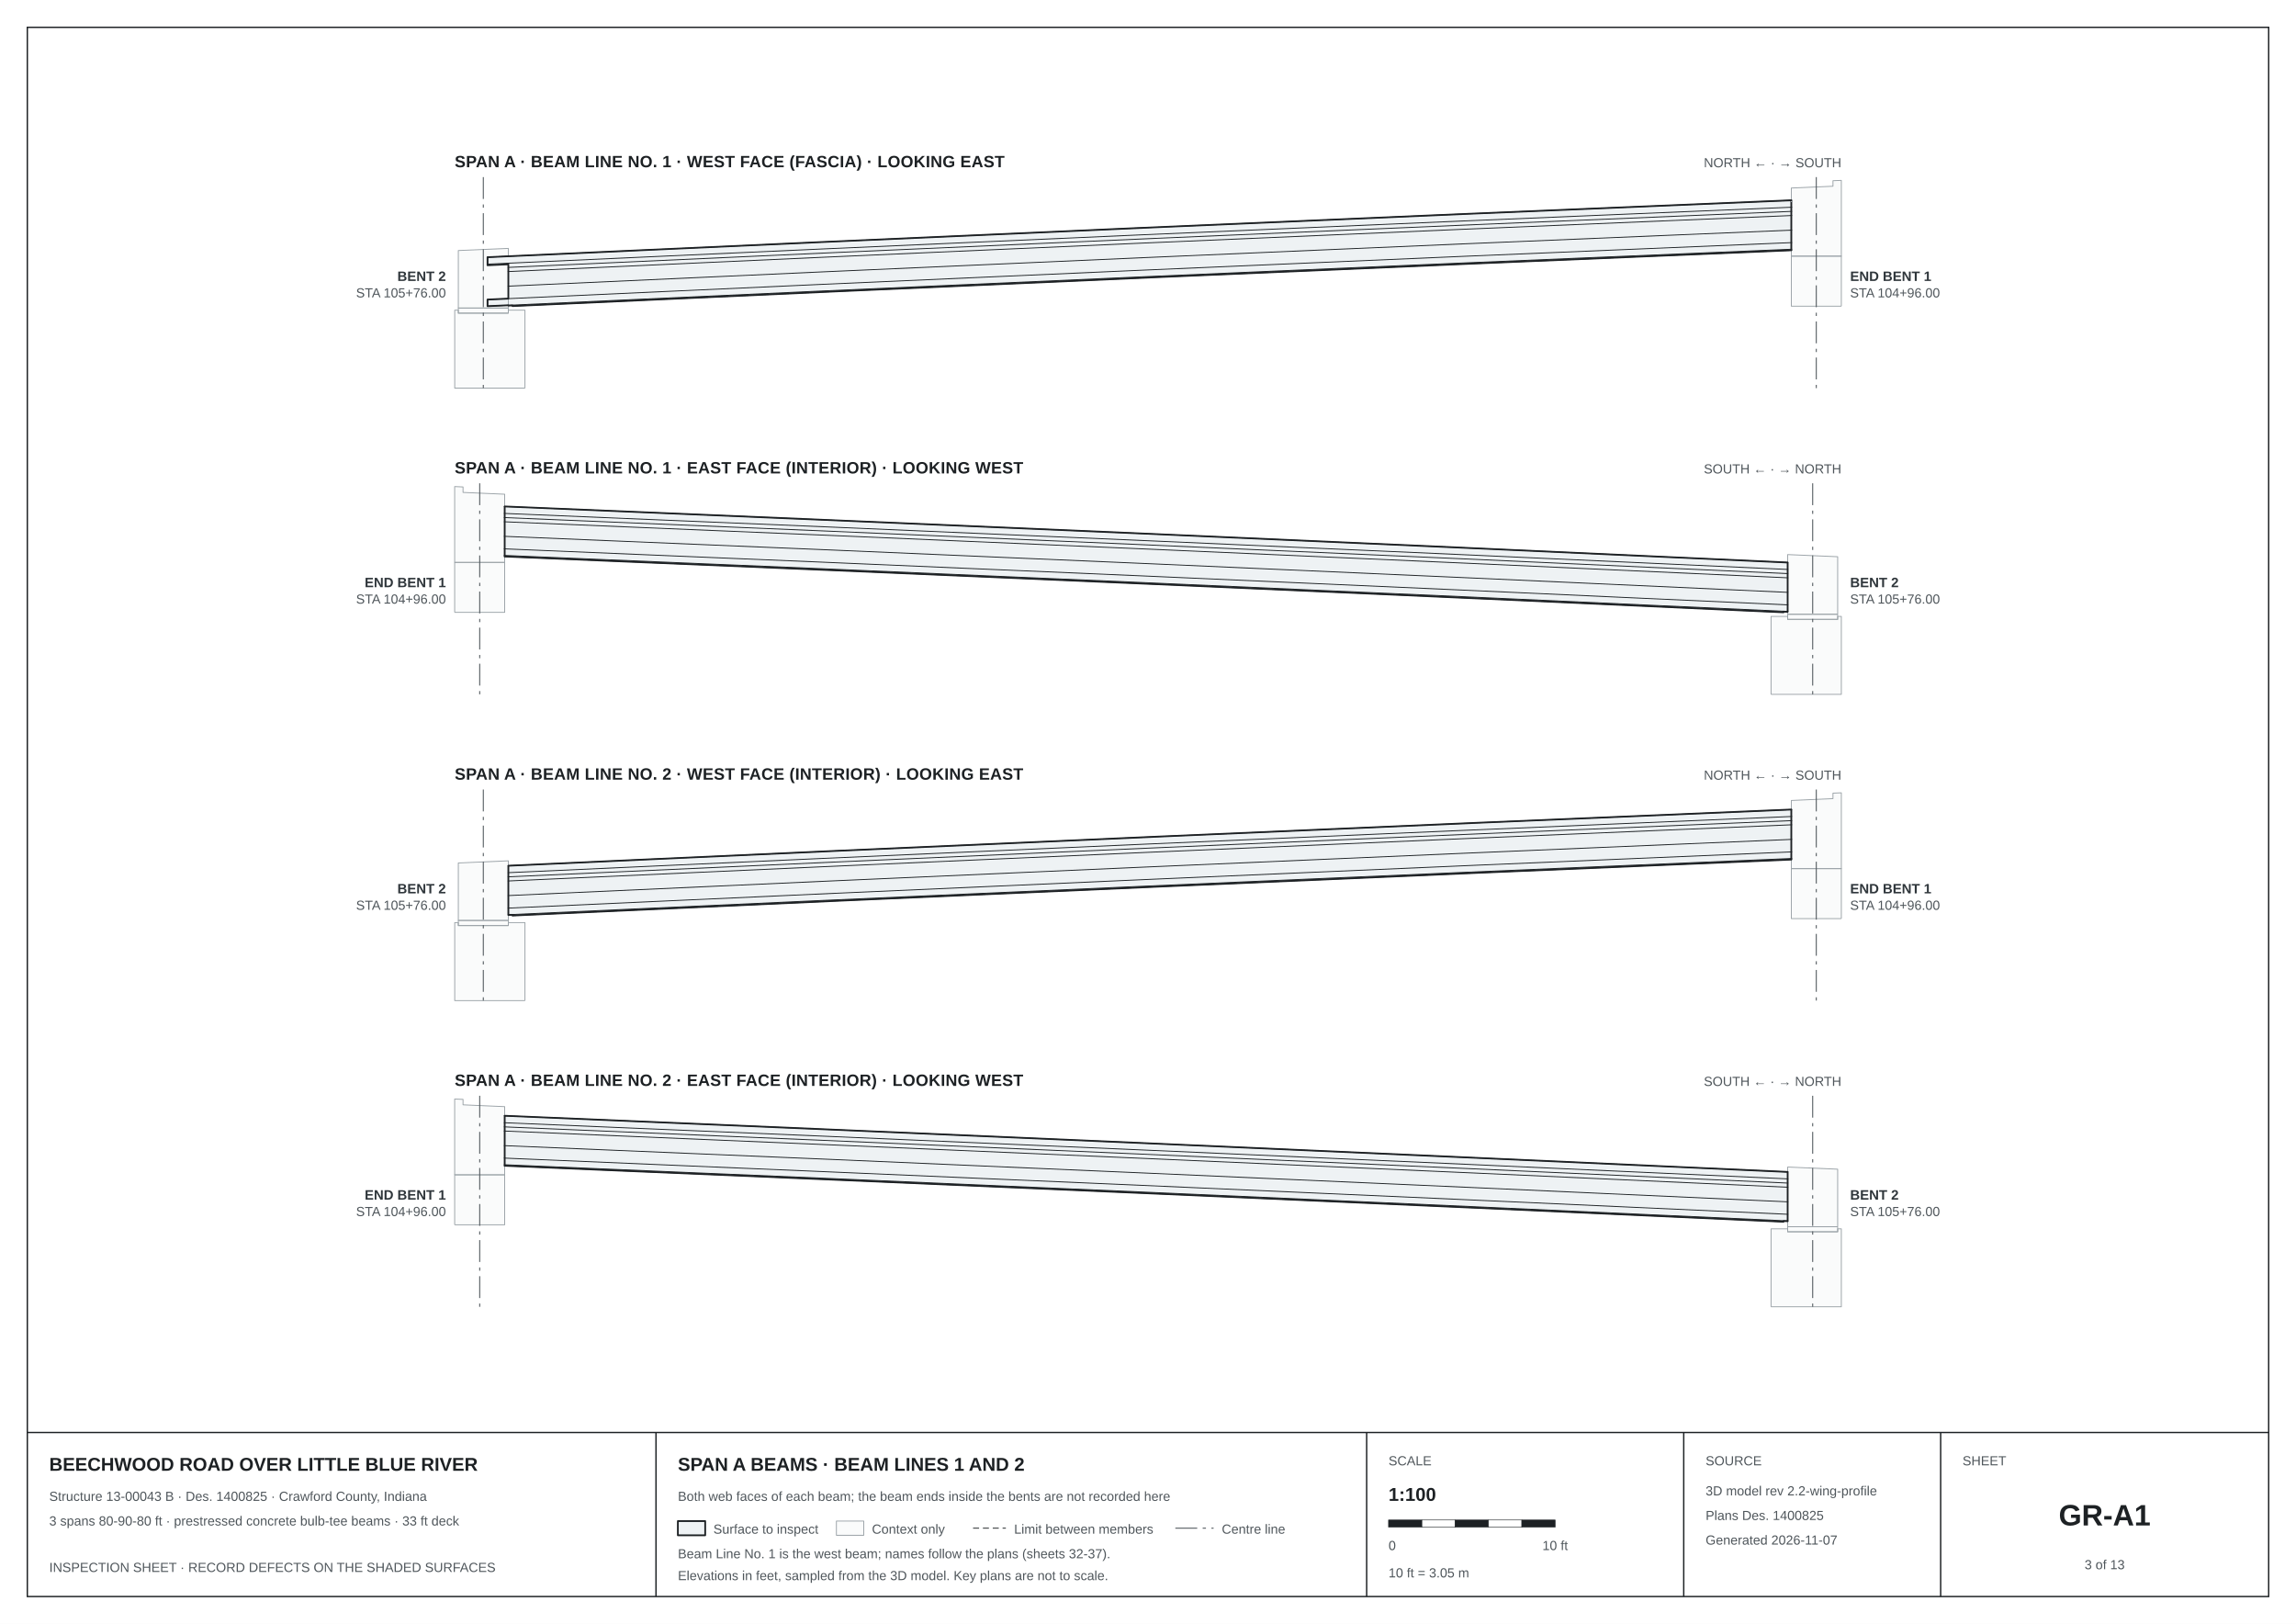
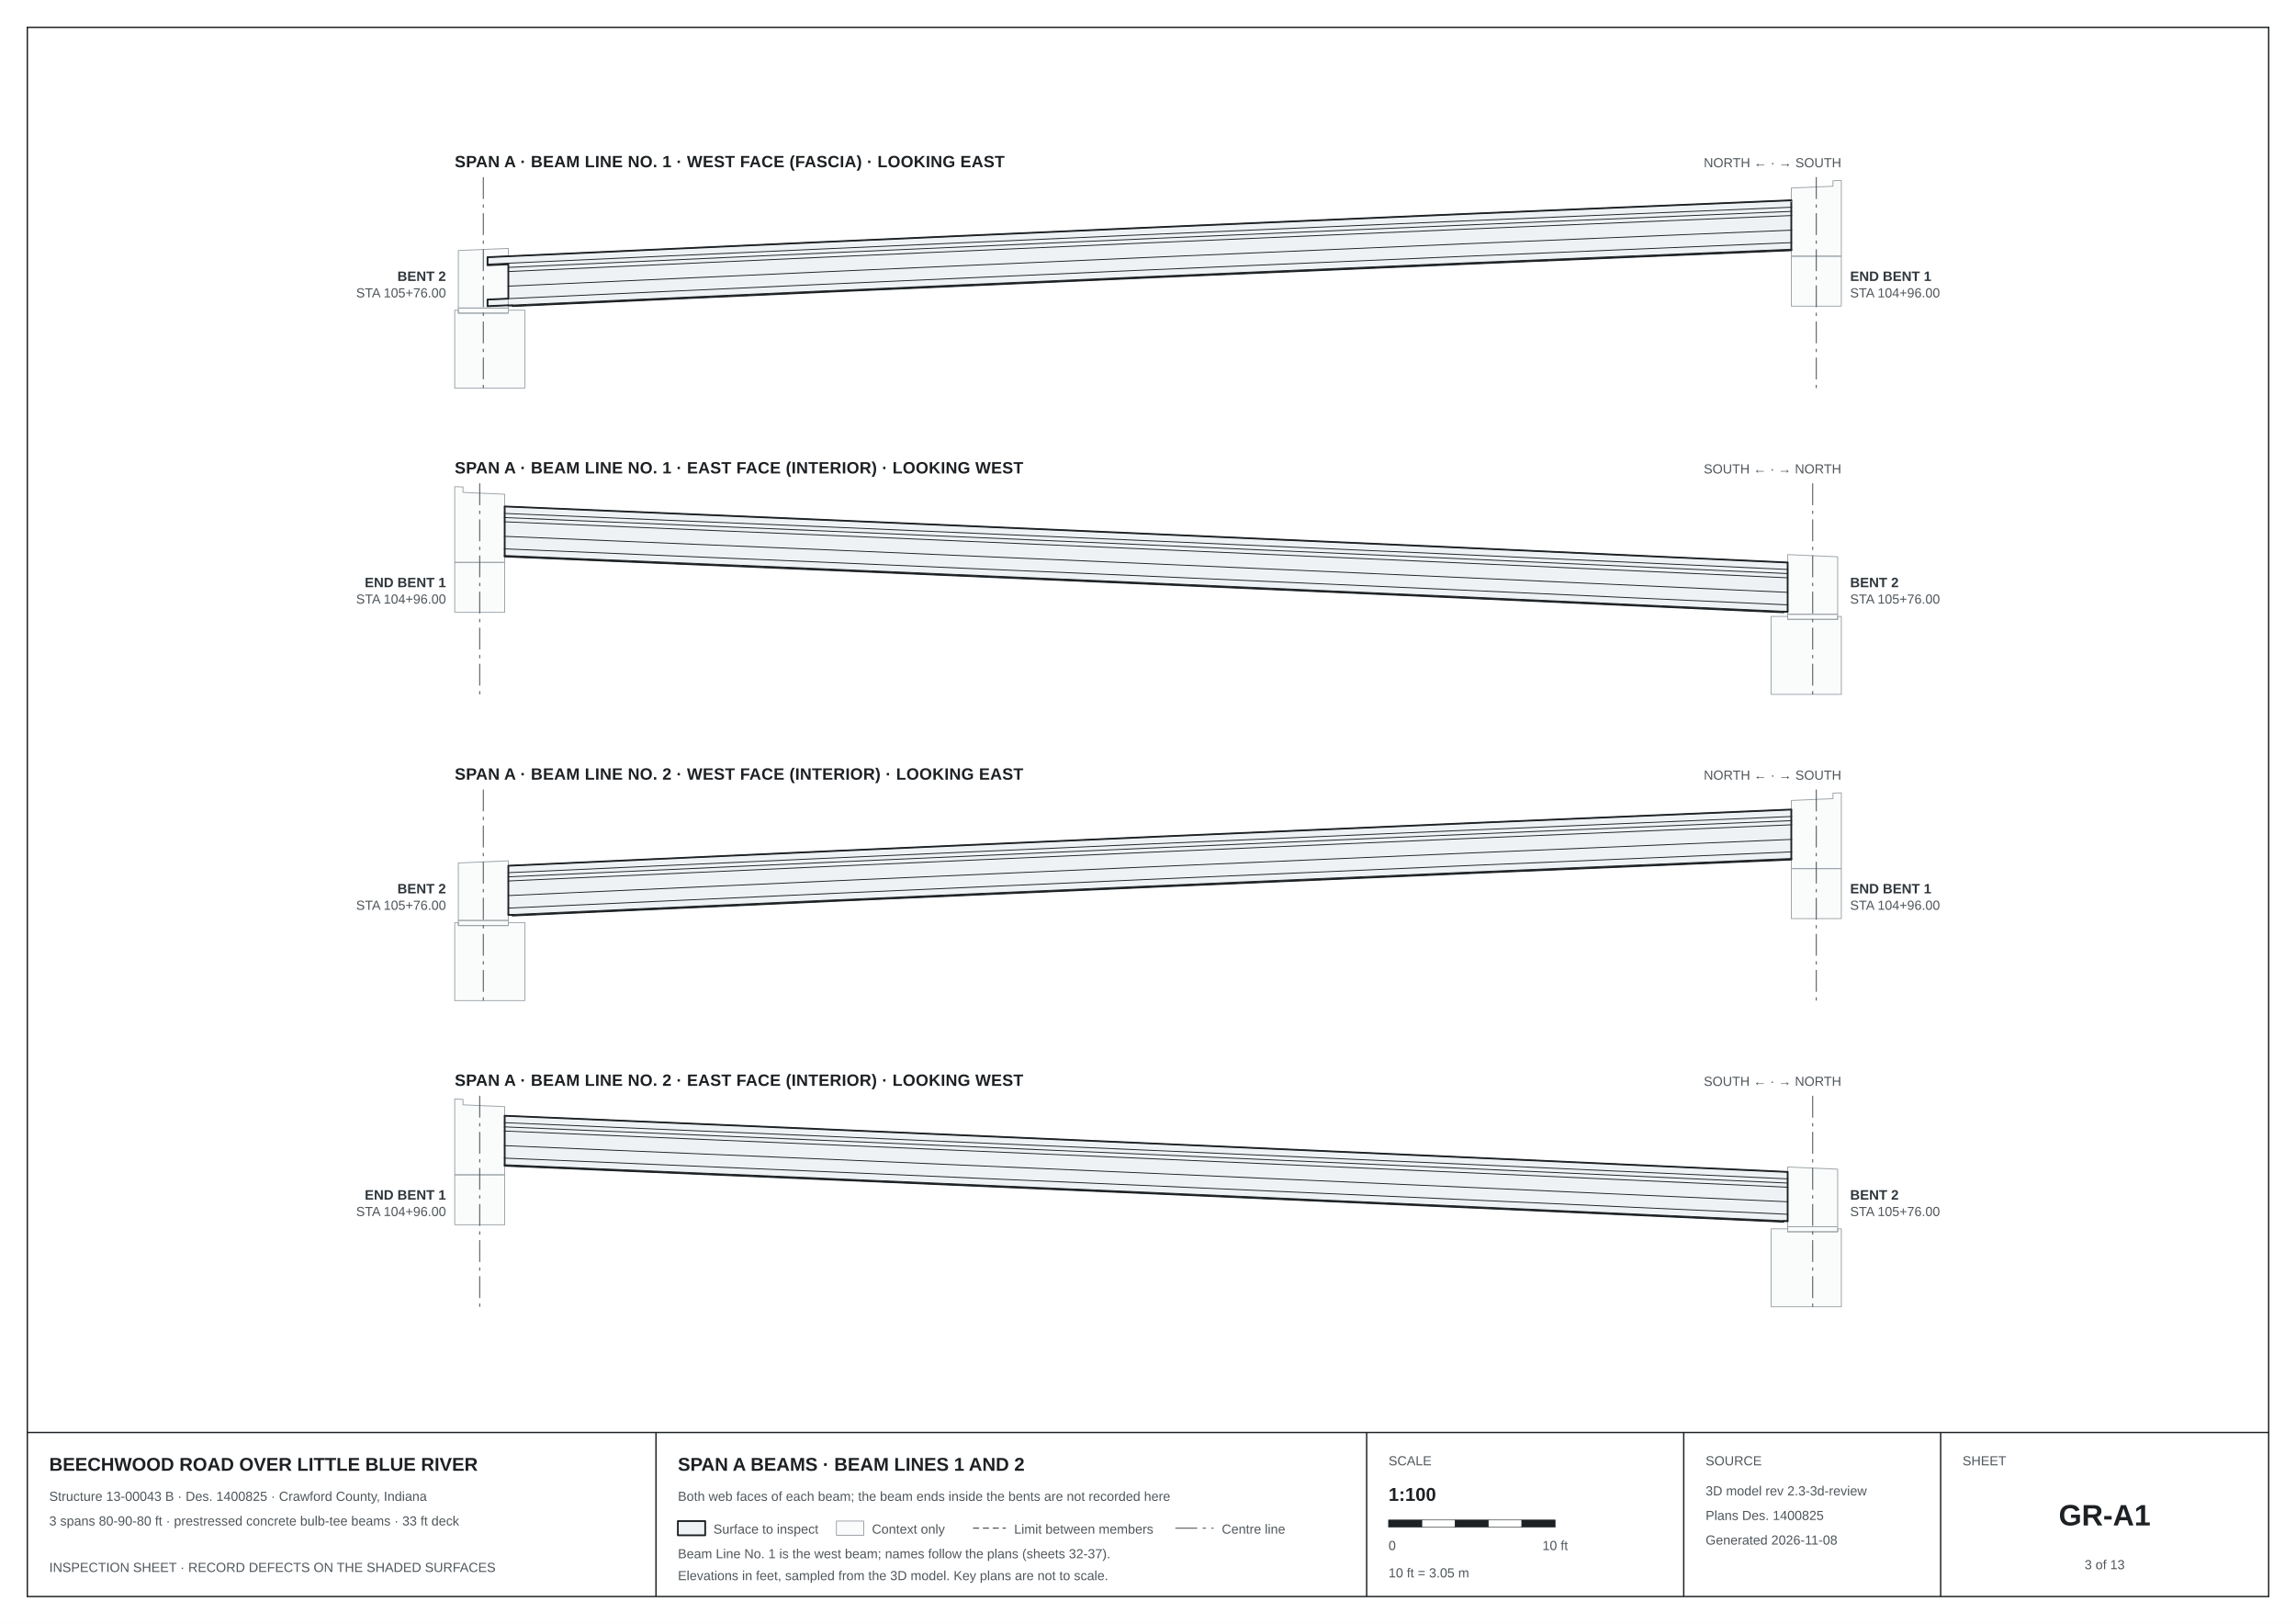
<svg xmlns="http://www.w3.org/2000/svg" viewBox="0 0 420 297" width="420mm" height="297mm">
  <style>text{font-family:"IBM Plex Sans",Arial,Helvetica,sans-serif;fill:#1d2124}.t{font-size:2.6px}.s{font-size:2.4px;fill:#4f565b}.h{font-size:3px;font-weight:600;letter-spacing:.04px}.big{font-size:5.4px;font-weight:600}.mid{font-size:3.4px;font-weight:600}.lbl{font-size:2.5px;fill:#2f363b;font-weight:600}.ann{font-size:2.5px;fill:#1d2124}.j{fill:none;stroke:#1d2124;stroke-width:.16;stroke-dasharray:1.1 .7}.o{fill:none;stroke:#1d2124;stroke-width:.32;stroke-linejoin:round;stroke-linecap:round}.e{fill:none;stroke:#1d2124;stroke-width:.16;stroke-linecap:round}.r{fill:none;stroke:#9aa2a7;stroke-width:.16;stroke-linejoin:round}.m{fill:#e3e7ea;stroke:#9aa2a7;stroke-width:.1}.f{fill:#eef2f4;stroke:none}.rf{fill:#fafbfb;stroke:none}.c{fill:none;stroke:#4f565b;stroke-width:.18;stroke-dasharray:4 1 .6 1}.ld{fill:none;stroke:#4f565b;stroke-width:.15}.ar{fill:#1d2124}.k{fill:none;stroke:#1d2124;stroke-width:.25}.thin{fill:none;stroke:#1d2124;stroke-width:.15}</style>
  <rect width="420" height="297" fill="#fff" />
  <rect x="5" y="5" width="410" height="287" class="k" />
-   <text x="83.17" y="30.59" class="h" text-anchor="start">SPAN A · BEAM LINE NO. 1 · WEST FACE (FASCIA) · LOOKING EAST</text>
-   <text x="336.83" y="30.59" class="s" text-anchor="end">NORTH ← · → SOUTH</text>
+   <text x="83.18" y="30.59" class="h" text-anchor="start">SPAN A · BEAM LINE NO. 1 · WEST FACE (FASCIA) · LOOKING EAST</text>
+   <text x="336.82" y="30.59" class="s" text-anchor="end">NORTH ← · → SOUTH</text>
  <g id="view-A-BL1-W">
-     <path class="rf" d="M327.68,46.85 336.83,46.85 336.83,32.99 335.30,33.05 335.30,34.06 327.68,34.39Z" />
-     <path class="rf" d="M336.83,56.00 336.83,46.85 327.68,46.85 327.68,56.00Z" />
+     <path class="rf" d="M327.68,46.86 336.83,46.86 336.83,32.99 335.30,33.05 335.30,34.06 327.68,34.39Z" />
+     <path class="rf" d="M336.83,56.00 336.83,46.86 327.68,46.86 327.68,56.00Z" />
    <path class="rf" d="M92.99,56.34 92.99,48.34 89.18,48.51 89.18,47.04 92.99,46.87 92.99,45.43 83.84,45.82 83.84,56.34Z" />
-     <path class="rf" d="M96.03,70.99 96.03,56.73 92.99,56.73 92.99,57.28 83.84,57.28 83.84,56.73 83.18,56.73 83.18,70.99Z" />
+     <path class="rf" d="M96.03,71.00 96.03,56.73 92.99,56.73 92.99,57.28 83.84,57.28 83.84,56.73 83.18,56.73 83.18,71.00Z" />
    <path class="rf" d="M92.99,57.28 92.99,56.34 83.84,56.34 83.84,57.28Z" />
    <path class="f" d="M89.18,48.51 92.99,48.34 92.99,54.62 89.18,54.79 89.18,56.00 92.99,55.83 92.99,55.89 93.75,55.86 93.75,55.98 152.77,53.30 211.48,50.70 270.18,48.18 327.68,45.77 327.68,36.63 267.73,39.14 209.03,41.67 150.33,44.27 89.18,47.04Z" />
-     <path class="r" d="M327.68,46.85 336.83,46.85 336.83,32.99 335.30,33.05 335.30,34.06 327.68,34.39 327.68,46.85" />
-     <path class="r" d="M336.83,56.00 336.83,46.85 327.68,46.85 327.68,56.00 336.83,56.00" />
+     <path class="r" d="M327.68,46.86 336.83,46.86 336.83,32.99 335.30,33.05 335.30,34.06 327.68,34.39 327.68,46.86" />
+     <path class="r" d="M336.83,56.00 336.83,46.86 327.68,46.86 327.68,56.00 336.83,56.00" />
    <path class="r" d="M92.99,56.34 92.99,48.34 89.18,48.51 89.18,47.04 92.99,46.87 92.99,45.43 83.84,45.82 83.84,56.34 92.99,56.34" />
-     <path class="r" d="M96.03,70.99 96.03,56.73 92.99,56.73 92.99,57.28 83.84,57.28 83.84,56.73 83.18,56.73 83.18,70.99 96.03,70.99" />
+     <path class="r" d="M96.03,71.00 96.03,56.73 92.99,56.73 92.99,57.28 83.84,57.28 83.84,56.73 83.18,56.73 83.18,71.00 96.03,71.00" />
    <path class="r" d="M92.99,57.28 92.99,56.34 83.84,56.34 83.84,57.28 92.99,57.28" />
    <path class="o" d="M89.18,48.51 92.99,48.34 92.99,54.62 89.18,54.79 89.18,56.00 92.99,55.83 92.99,55.89 93.75,55.86 93.75,55.98 152.77,53.30 211.48,50.70 270.18,48.18 327.68,45.77 327.68,36.63 267.73,39.14 209.03,41.67 150.33,44.27 89.18,47.04 89.18,48.51" />
-     <path class="e" d="M89.17,48.50 89.17,48.31M327.76,36.63 267.73,39.14 209.03,41.67 150.33,44.27 89.17,47.04 89.17,48.31M327.76,37.90 267.73,40.41 209.03,42.94 150.33,45.54 89.17,48.31M327.76,38.66 270.18,41.07 211.48,43.59 152.77,46.19 92.94,48.91M327.76,39.42 267.73,41.93 209.03,44.46 150.33,47.06 92.94,49.67M327.76,42.09 267.73,44.60 209.03,47.13 150.33,49.73 92.94,52.34M327.76,45.77 270.18,48.18 211.48,50.70 152.77,53.30 93.75,55.98 93.75,55.86 92.99,55.89M327.76,45.58 267.73,48.09 209.03,50.62 150.33,53.22 89.17,56.00 89.17,54.79 150.33,52.01 209.03,49.41 267.73,46.88 327.76,44.37" />
+     <path class="e" d="M89.17,48.51 89.17,48.31M327.76,36.63 267.73,39.14 209.03,41.67 150.33,44.27 89.17,47.04 89.17,48.31M327.76,37.90 267.73,40.41 209.03,42.94 150.33,45.54 89.17,48.31M327.76,38.66 270.18,41.07 211.48,43.59 152.77,46.19 92.94,48.91M327.76,39.42 267.73,41.93 209.03,44.46 150.33,47.06 92.94,49.67M327.76,42.09 267.73,44.60 209.03,47.13 150.33,49.73 92.94,52.34M327.76,45.77 270.18,48.18 211.48,50.70 152.77,53.30 93.75,55.98 93.75,55.86 92.99,55.89M327.76,45.58 267.73,48.09 209.03,50.62 150.33,53.22 89.17,56.00 89.17,54.79 150.33,52.01 209.03,49.41 267.73,46.89 327.76,44.37" />
  </g>
-   <path class="c" d="M332.25,32.39V71.79" />
+   <path class="c" d="M332.25,32.39V71.80" />
  <text x="338.43" y="51.39" class="lbl" text-anchor="start">END BENT 1</text>
  <text x="338.43" y="54.39" class="s" text-anchor="start">STA 104+96.00</text>
-   <path class="c" d="M88.41,32.39V71.79" />
-   <text x="81.57" y="51.39" class="lbl" text-anchor="end">BENT 2</text>
-   <text x="81.57" y="54.39" class="s" text-anchor="end">STA 105+76.00</text>
-   <text x="83.17" y="86.59" class="h" text-anchor="start">SPAN A · BEAM LINE NO. 1 · EAST FACE (INTERIOR) · LOOKING WEST</text>
-   <text x="336.83" y="86.59" class="s" text-anchor="end">SOUTH ← · → NORTH</text>
+   <path class="c" d="M88.41,32.39V71.80" />
+   <text x="81.58" y="51.39" class="lbl" text-anchor="end">BENT 2</text>
+   <text x="81.58" y="54.39" class="s" text-anchor="end">STA 105+76.00</text>
+   <text x="83.18" y="86.59" class="h" text-anchor="start">SPAN A · BEAM LINE NO. 1 · EAST FACE (INTERIOR) · LOOKING WEST</text>
+   <text x="336.82" y="86.59" class="s" text-anchor="end">SOUTH ← · → NORTH</text>
  <g id="view-A-BL1-E">
-     <path class="rf" d="M83.17,102.86 92.32,102.86 92.32,90.39 84.70,90.06 84.70,89.06 83.17,88.99Z" />
-     <path class="rf" d="M83.17,112.00 92.32,112.00 92.32,102.86 83.17,102.86Z" />
-     <path class="rf" d="M336.16,112.35 336.16,101.82 327.01,101.43 327.01,112.35Z" />
+     <path class="rf" d="M83.18,102.86 92.32,102.86 92.32,90.39 84.70,90.06 84.70,89.06 83.18,89.00Z" />
+     <path class="rf" d="M83.18,112.00 92.32,112.00 92.32,102.86 83.18,102.86Z" />
+     <path class="rf" d="M336.16,112.35 336.16,101.83 327.01,101.43 327.01,112.35Z" />
    <path class="rf" d="M323.97,127.00 336.83,127.00 336.83,112.74 336.16,112.74 336.16,113.28 327.01,113.28 327.01,112.74 323.97,112.74Z" />
    <path class="rf" d="M336.16,112.35 327.01,112.35 327.01,113.28 336.16,113.28Z" />
-     <path class="f" d="M92.32,101.78 152.27,104.29 210.97,106.82 269.67,109.42 326.25,111.99 326.25,111.86 327.01,111.90 327.01,102.88 267.23,100.16 208.52,97.56 149.82,95.04 92.32,92.63Z" />
-     <path class="r" d="M83.17,102.86 92.32,102.86 92.32,90.39 84.70,90.06 84.70,89.06 83.17,88.99 83.17,102.86" />
-     <path class="r" d="M83.17,112.00 92.32,112.00 92.32,102.86 83.17,102.86 83.17,112.00" />
-     <path class="r" d="M336.16,112.35 336.16,101.82 327.01,101.43 327.01,112.35 336.16,112.35" />
+     <path class="f" d="M92.32,101.78 152.27,104.29 210.97,106.82 269.67,109.42 326.25,111.99 326.25,111.86 327.01,111.90 327.01,102.88 267.23,100.16 208.52,97.57 149.82,95.04 92.32,92.63Z" />
+     <path class="r" d="M83.18,102.86 92.32,102.86 92.32,90.39 84.70,90.06 84.70,89.06 83.18,89.00 83.18,102.86" />
+     <path class="r" d="M83.18,112.00 92.32,112.00 92.32,102.86 83.18,102.86 83.18,112.00" />
+     <path class="r" d="M336.16,112.35 336.16,101.83 327.01,101.43 327.01,112.35 336.16,112.35" />
    <path class="r" d="M323.97,127.00 336.83,127.00 336.83,112.74 336.16,112.74 336.16,113.28 327.01,113.28 327.01,112.74 323.97,112.74 323.97,127.00" />
    <path class="r" d="M336.16,112.35 327.01,112.35 327.01,113.28 336.16,113.28 336.16,112.35" />
-     <path class="o" d="M93.56,101.83 152.27,104.29 210.97,106.82 269.67,109.42 326.25,111.99 326.25,111.86 327.01,111.90 327.01,102.88 267.23,100.16 208.52,97.56 149.82,95.04 92.32,92.63 92.32,101.78 93.56,101.83" />
-     <path class="e" d="M92.24,92.63 149.82,95.04 208.52,97.56 267.23,100.16 327.06,102.88M92.24,93.90 152.27,96.41 210.97,98.94 269.67,101.54 327.06,104.15M92.24,94.66 149.82,97.07 208.52,99.60 267.23,102.19 327.06,104.91M92.24,95.43 152.27,97.94 210.97,100.47 269.67,103.07 327.06,105.68M92.24,98.09 152.27,100.60 210.97,103.13 269.67,105.73 327.06,108.34M92.24,100.38 149.82,102.79 208.52,105.31 267.23,107.91 327.06,110.63M92.24,101.58 149.82,103.99 208.52,106.52 267.23,109.11 327.06,111.83M92.24,101.78 149.82,104.18 208.52,106.71 267.23,109.31 326.25,111.99 326.25,111.86 327.01,111.90" />
+     <path class="o" d="M93.56,101.83 152.27,104.29 210.97,106.82 269.67,109.42 326.25,111.99 326.25,111.86 327.01,111.90 327.01,102.88 267.23,100.16 208.52,97.57 149.82,95.04 92.32,92.63 92.32,101.78 93.56,101.83" />
+     <path class="e" d="M92.24,92.63 149.82,95.04 208.52,97.57 267.23,100.16 327.06,102.88M92.24,93.90 152.27,96.41 210.97,98.94 269.67,101.54 327.06,104.15M92.24,94.66 149.82,97.07 208.52,99.60 267.23,102.19 327.06,104.91M92.24,95.43 152.27,97.94 210.97,100.47 269.67,103.07 327.06,105.68M92.24,98.09 152.27,100.60 210.97,103.13 269.67,105.73 327.06,108.34M92.24,100.38 149.82,102.79 208.52,105.31 267.23,107.91 327.06,110.63M92.24,101.59 149.82,103.99 208.52,106.52 267.23,109.12 327.06,111.84M92.24,101.78 149.82,104.18 208.52,106.71 267.23,109.31 326.25,111.99 326.25,111.86 327.01,111.90" />
  </g>
-   <path class="c" d="M87.75,88.39V127.80" />
-   <text x="81.57" y="107.40" class="lbl" text-anchor="end">END BENT 1</text>
-   <text x="81.57" y="110.40" class="s" text-anchor="end">STA 104+96.00</text>
-   <path class="c" d="M331.59,88.39V127.80" />
+   <path class="c" d="M87.75,88.40V127.80" />
+   <text x="81.58" y="107.40" class="lbl" text-anchor="end">END BENT 1</text>
+   <text x="81.58" y="110.40" class="s" text-anchor="end">STA 104+96.00</text>
+   <path class="c" d="M331.59,88.40V127.80" />
  <text x="338.43" y="107.40" class="lbl" text-anchor="start">BENT 2</text>
  <text x="338.43" y="110.40" class="s" text-anchor="start">STA 105+76.00</text>
-   <text x="83.17" y="142.60" class="h" text-anchor="start">SPAN A · BEAM LINE NO. 2 · WEST FACE (INTERIOR) · LOOKING EAST</text>
-   <text x="336.83" y="142.60" class="s" text-anchor="end">NORTH ← · → SOUTH</text>
+   <text x="83.18" y="142.60" class="h" text-anchor="start">SPAN A · BEAM LINE NO. 2 · WEST FACE (INTERIOR) · LOOKING EAST</text>
+   <text x="336.82" y="142.60" class="s" text-anchor="end">NORTH ← · → SOUTH</text>
  <g id="view-A-BL2-W">
    <path class="rf" d="M327.68,158.87 336.83,158.87 336.83,145.00 335.30,145.06 335.30,146.07 327.68,146.40Z" />
    <path class="rf" d="M336.83,168.01 336.83,158.87 327.68,158.87 327.68,168.01Z" />
    <path class="rf" d="M92.99,168.35 92.99,157.44 83.84,157.83 83.84,168.35Z" />
    <path class="rf" d="M96.03,183.01 96.03,168.74 92.99,168.74 92.99,169.29 83.84,169.29 83.84,168.74 83.18,168.74 83.18,183.01Z" />
    <path class="rf" d="M92.99,169.29 92.99,168.35 83.84,168.35 83.84,169.29Z" />
    <path class="f" d="M93.75,167.32 93.75,167.45 152.77,164.77 211.48,162.18 270.18,159.64 327.68,157.21 327.68,148.06 270.18,150.49 211.48,153.03 152.77,155.63 92.99,158.34 92.99,167.35Z" />
    <path class="r" d="M327.68,158.87 336.83,158.87 336.83,145.00 335.30,145.06 335.30,146.07 327.68,146.40 327.68,158.87" />
    <path class="r" d="M336.83,168.01 336.83,158.87 327.68,158.87 327.68,168.01 336.83,168.01" />
    <path class="r" d="M92.99,168.35 92.99,157.44 83.84,157.83 83.84,168.35 92.99,168.35" />
    <path class="r" d="M96.03,183.01 96.03,168.74 92.99,168.74 92.99,169.29 83.84,169.29 83.84,168.74 83.18,168.74 83.18,183.01 96.03,183.01" />
    <path class="r" d="M92.99,169.29 92.99,168.35 83.84,168.35 83.84,169.29 92.99,169.29" />
    <path class="o" d="M93.75,167.32 93.75,167.45 152.77,164.77 211.48,162.18 270.18,159.64 327.68,157.21 327.68,148.06 270.18,150.49 211.48,153.03 152.77,155.63 92.99,158.34 92.99,167.35 93.75,167.32" />
    <path class="e" d="M327.76,148.06 270.18,150.49 211.48,153.03 152.77,155.63 92.94,158.34M327.76,149.33 267.73,151.87 209.03,154.41 150.33,157.01 92.94,159.61M327.76,150.09 270.18,152.52 211.48,155.06 152.77,157.66 92.94,160.37M327.76,150.85 267.73,153.39 209.03,155.93 150.33,158.53 92.94,161.13M327.76,153.52 267.73,156.06 209.03,158.60 150.33,161.20 92.94,163.80M327.76,155.81 270.18,158.24 211.48,160.78 152.77,163.38 92.94,166.09M327.76,157.01 267.73,159.55 209.03,162.09 150.33,164.69 92.94,167.29M327.76,157.20 270.18,159.64 211.48,162.18 152.77,164.77 93.75,167.45 93.75,167.32 92.99,167.35" />
  </g>
  <path class="c" d="M332.25,144.40V183.81" />
  <text x="338.43" y="163.40" class="lbl" text-anchor="start">END BENT 1</text>
  <text x="338.43" y="166.40" class="s" text-anchor="start">STA 104+96.00</text>
  <path class="c" d="M88.41,144.40V183.81" />
-   <text x="81.57" y="163.40" class="lbl" text-anchor="end">BENT 2</text>
-   <text x="81.57" y="166.40" class="s" text-anchor="end">STA 105+76.00</text>
-   <text x="83.17" y="198.61" class="h" text-anchor="start">SPAN A · BEAM LINE NO. 2 · EAST FACE (INTERIOR) · LOOKING WEST</text>
-   <text x="336.83" y="198.61" class="s" text-anchor="end">SOUTH ← · → NORTH</text>
+   <text x="81.58" y="163.40" class="lbl" text-anchor="end">BENT 2</text>
+   <text x="81.58" y="166.40" class="s" text-anchor="end">STA 105+76.00</text>
+   <text x="83.18" y="198.60" class="h" text-anchor="start">SPAN A · BEAM LINE NO. 2 · EAST FACE (INTERIOR) · LOOKING WEST</text>
+   <text x="336.82" y="198.60" class="s" text-anchor="end">SOUTH ← · → NORTH</text>
  <g id="view-A-BL2-E">
-     <path class="rf" d="M83.17,214.87 92.32,214.87 92.32,202.40 84.70,202.07 84.70,201.07 83.17,201.01Z" />
-     <path class="rf" d="M83.17,224.01 92.32,224.01 92.32,214.87 83.17,214.87Z" />
-     <path class="rf" d="M336.16,224.36 336.16,213.84 327.01,213.45 327.01,224.36Z" />
+     <path class="rf" d="M83.18,214.87 92.32,214.87 92.32,202.40 84.70,202.07 84.70,201.07 83.18,201.00Z" />
+     <path class="rf" d="M83.18,224.01 92.32,224.01 92.32,214.87 83.18,214.87Z" />
+     <path class="rf" d="M336.16,224.36 336.16,213.84 327.01,213.44 327.01,224.36Z" />
    <path class="rf" d="M323.97,239.01 336.83,239.01 336.83,224.75 336.16,224.75 336.16,225.29 327.01,225.29 327.01,224.75 323.97,224.75Z" />
    <path class="rf" d="M336.16,224.36 327.01,224.36 327.01,225.29 336.16,225.29Z" />
-     <path class="f" d="M92.32,213.21 152.27,215.75 210.97,218.29 269.67,220.89 326.25,223.45 326.25,223.32 327.01,223.36 327.01,214.34 267.23,211.64 208.52,209.04 149.82,206.50 92.32,204.07Z" />
-     <path class="r" d="M83.17,214.87 92.32,214.87 92.32,202.40 84.70,202.07 84.70,201.07 83.17,201.01 83.17,214.87" />
-     <path class="r" d="M83.17,224.01 92.32,224.01 92.32,214.87 83.17,214.87 83.17,224.01" />
-     <path class="r" d="M336.16,224.36 336.16,213.84 327.01,213.45 327.01,224.36 336.16,224.36" />
+     <path class="f" d="M92.32,213.21 152.27,215.75 210.97,218.29 269.67,220.89 326.25,223.45 326.25,223.32 327.01,223.36 327.01,214.34 267.23,211.63 208.52,209.04 149.82,206.50 92.32,204.07Z" />
+     <path class="r" d="M83.18,214.87 92.32,214.87 92.32,202.40 84.70,202.07 84.70,201.07 83.18,201.00 83.18,214.87" />
+     <path class="r" d="M83.18,224.01 92.32,224.01 92.32,214.87 83.18,214.87 83.18,224.01" />
+     <path class="r" d="M336.16,224.36 336.16,213.84 327.01,213.44 327.01,224.36 336.16,224.36" />
    <path class="r" d="M323.97,239.01 336.83,239.01 336.83,224.75 336.16,224.75 336.16,225.29 327.01,225.29 327.01,224.75 323.97,224.75 323.97,239.01" />
    <path class="r" d="M336.16,224.36 327.01,224.36 327.01,225.29 336.16,225.29 336.16,224.36" />
-     <path class="o" d="M93.56,213.26 152.27,215.75 210.97,218.29 269.67,220.89 326.25,223.45 326.25,223.32 327.01,223.36 327.01,214.34 267.23,211.64 208.52,209.04 149.82,206.50 92.32,204.07 92.32,213.21 93.56,213.26" />
-     <path class="e" d="M92.24,204.07 149.82,206.50 208.52,209.04 267.23,211.64 327.06,214.34M92.24,205.34 152.27,207.87 210.97,210.41 269.67,213.01 327.06,215.61M92.24,206.10 149.82,208.53 208.52,211.07 267.23,213.67 327.06,216.38M92.24,206.86 152.27,209.40 210.97,211.94 269.67,214.54 327.06,217.14M92.24,209.53 152.27,212.06 210.97,214.61 269.67,217.21 327.06,219.81M92.24,211.81 149.82,214.25 208.52,216.78 267.23,219.38 327.06,222.09M92.24,213.02 152.27,215.56 210.97,218.10 269.67,220.70 327.06,223.30M92.24,213.21 149.82,215.64 208.52,218.18 267.23,220.78 326.25,223.45 326.25,223.32 327.01,223.36" />
+     <path class="o" d="M93.56,213.26 152.27,215.75 210.97,218.29 269.67,220.89 326.25,223.45 326.25,223.32 327.01,223.36 327.01,214.34 267.23,211.63 208.52,209.04 149.82,206.50 92.32,204.07 92.32,213.21 93.56,213.26" />
+     <path class="e" d="M92.24,204.06 149.82,206.50 208.52,209.04 267.23,211.63 327.06,214.34M92.24,205.33 152.27,207.87 210.97,210.41 269.67,213.01 327.06,215.61M92.24,206.10 149.82,208.53 208.52,211.07 267.23,213.67 327.06,216.38M92.24,206.86 152.27,209.40 210.97,211.94 269.67,214.54 327.06,217.14M92.24,209.53 152.27,212.06 210.97,214.61 269.67,217.21 327.06,219.80M92.24,211.81 149.82,214.24 208.52,216.78 267.23,219.38 327.06,222.09M92.24,213.02 152.27,215.56 210.97,218.10 269.67,220.70 327.06,223.30M92.24,213.21 149.82,215.64 208.52,218.18 267.23,220.78 326.25,223.45 326.25,223.32 327.01,223.36" />
  </g>
  <path class="c" d="M87.75,200.41V239.81" />
-   <text x="81.57" y="219.41" class="lbl" text-anchor="end">END BENT 1</text>
-   <text x="81.57" y="222.41" class="s" text-anchor="end">STA 104+96.00</text>
+   <text x="81.58" y="219.41" class="lbl" text-anchor="end">END BENT 1</text>
+   <text x="81.58" y="222.41" class="s" text-anchor="end">STA 104+96.00</text>
  <path class="c" d="M331.59,200.41V239.81" />
  <text x="338.43" y="219.41" class="lbl" text-anchor="start">BENT 2</text>
  <text x="338.43" y="222.41" class="s" text-anchor="start">STA 105+76.00</text>
  <path class="k" d="M5,262.0H415M120,262.0V292M250,262.0V292M308,262.0V292M355,262.0V292" />
  <text x="9.00" y="269.00" class="mid" text-anchor="start">BEECHWOOD ROAD OVER LITTLE BLUE RIVER</text>
  <text x="9.00" y="274.50" class="s" text-anchor="start">Structure 13-00043 B · Des. 1400825 · Crawford County, Indiana</text>
  <text x="9.00" y="279.00" class="s" text-anchor="start">3 spans 80-90-80 ft · prestressed concrete bulb-tee beams · 33 ft deck</text>
  <text x="9.00" y="287.50" class="s" text-anchor="start">INSPECTION SHEET · RECORD DEFECTS ON THE SHADED SURFACES</text>
  <text x="124.00" y="269.00" class="mid" text-anchor="start">SPAN A BEAMS · BEAM LINES 1 AND 2</text>
  <text x="124.00" y="274.50" class="s" text-anchor="start">Both web faces of each beam; the beam ends inside the bents are not recorded here</text>
  <rect x="124" y="278.2" width="5" height="2.6" class="f" />
  <rect x="124" y="278.2" width="5" height="2.6" class="o" />
  <text x="130.50" y="280.50" class="s" text-anchor="start">Surface to inspect</text>
  <rect x="153" y="278.2" width="5" height="2.6" class="rf" />
  <rect x="153" y="278.2" width="5" height="2.6" class="r" />
  <text x="159.50" y="280.50" class="s" text-anchor="start">Context only</text>
  <path class="j" d="M178,279.5h6" />
  <text x="185.50" y="280.50" class="s" text-anchor="start">Limit between members</text>
  <path class="c" d="M215,279.5h7" />
  <text x="223.50" y="280.50" class="s" text-anchor="start">Centre line</text>
  <text x="124.00" y="285.00" class="s" text-anchor="start">Beam Line No. 1 is the west beam; names follow the plans (sheets 32-37).</text>
  <text x="124.00" y="289.00" class="s" text-anchor="start">Elevations in feet, sampled from the 3D model. Key plans are not to scale.</text>
  <text x="254.00" y="268.00" class="s" text-anchor="start">SCALE</text>
  <text x="254.00" y="274.50" class="mid" text-anchor="start">1:100</text>
  <rect x="254.00" y="278.0" width="6.10" height="1.3" fill="#1d2124" stroke="#1d2124" stroke-width=".1" />
  <rect x="260.10" y="278.0" width="6.10" height="1.3" fill="#fff" stroke="#1d2124" stroke-width=".1" />
  <rect x="266.19" y="278.0" width="6.10" height="1.3" fill="#1d2124" stroke="#1d2124" stroke-width=".1" />
  <rect x="272.29" y="278.0" width="6.10" height="1.3" fill="#fff" stroke="#1d2124" stroke-width=".1" />
  <rect x="278.38" y="278.0" width="6.10" height="1.3" fill="#1d2124" stroke="#1d2124" stroke-width=".1" />
  <text x="254.00" y="283.50" class="s" text-anchor="start">0</text>
  <text x="284.48" y="283.50" class="s" text-anchor="middle">10 ft</text>
  <text x="254.00" y="288.50" class="s" text-anchor="start">10 ft = 3.05 m</text>
  <text x="312.00" y="268.00" class="s" text-anchor="start">SOURCE</text>
-   <text x="312.00" y="273.50" class="s" text-anchor="start">3D model rev 2.2-wing-profile</text>
+   <text x="312.00" y="273.50" class="s" text-anchor="start">3D model rev 2.3-3d-review</text>
  <text x="312.00" y="278.00" class="s" text-anchor="start">Plans Des. 1400825</text>
-   <text x="312.00" y="282.50" class="s" text-anchor="start">Generated 2026-11-07</text>
+   <text x="312.00" y="282.50" class="s" text-anchor="start">Generated 2026-11-08</text>
  <text x="359.00" y="268.00" class="s" text-anchor="start">SHEET</text>
  <text x="385.00" y="279.00" class="big" text-anchor="middle">GR-A1</text>
  <text x="385.00" y="287.00" class="s" text-anchor="middle">3 of 13</text>
</svg>
